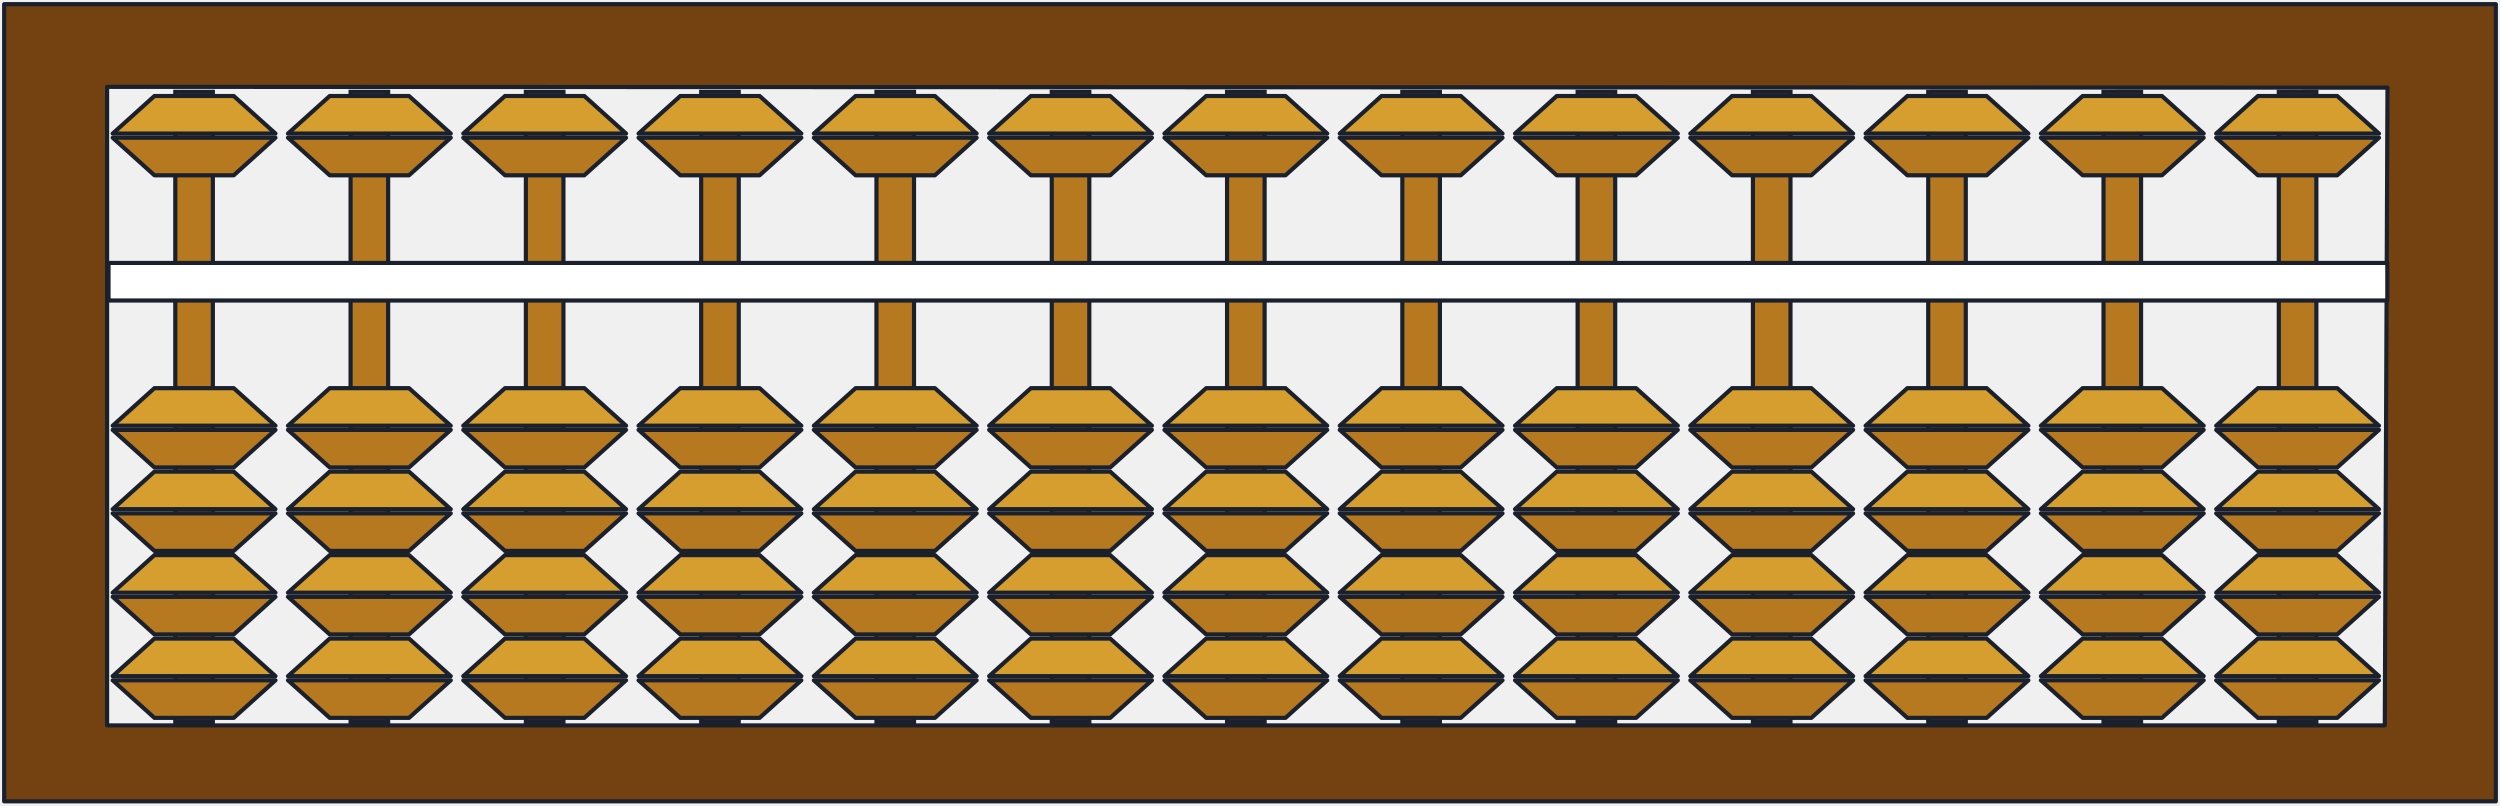
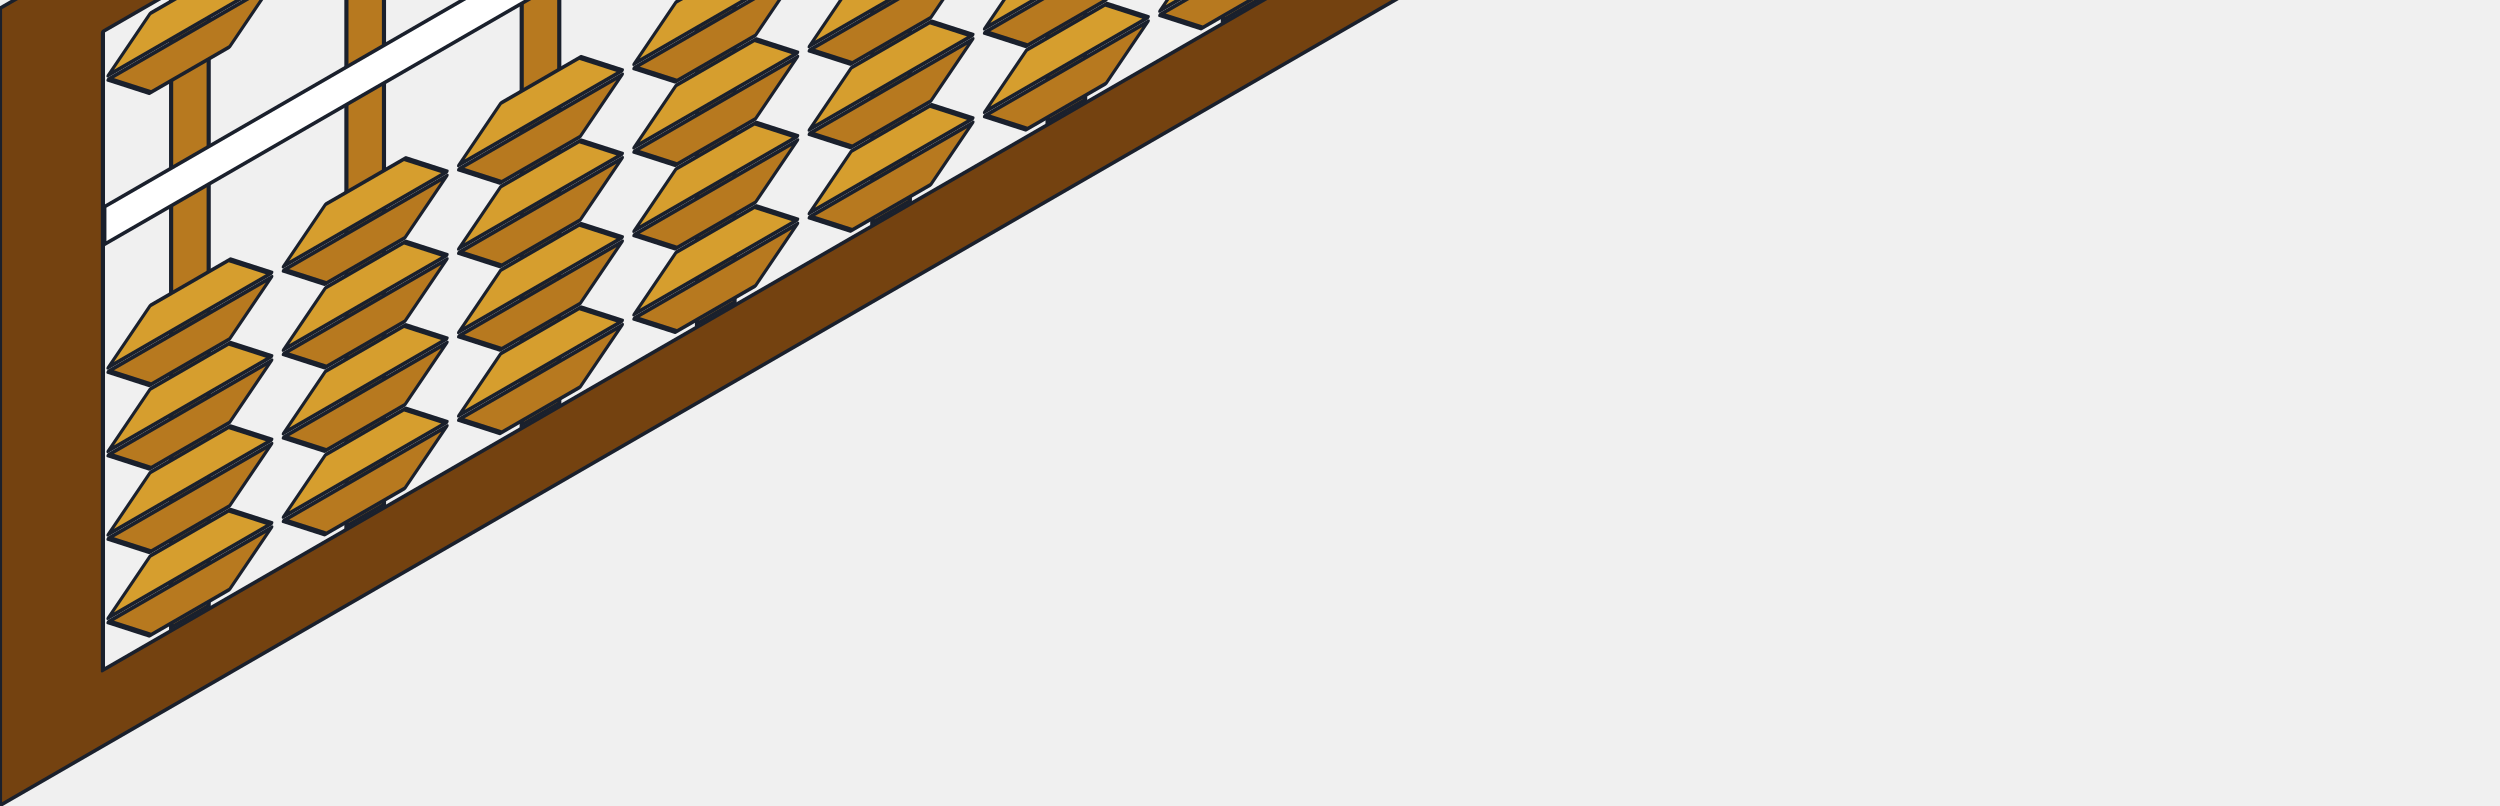
- <svg xmlns="http://www.w3.org/2000/svg" xmlns:xlink="http://www.w3.org/1999/xlink" width="599" height="193" fill="none">
-   <style>.B{fill:#b7791f}.C{fill:#d69e2e}.D{stroke-linejoin:round}</style>
-   <g stroke="#1a202c">
-     <path fill-rule="evenodd" d="M1 1h597v191H1V1zm24.66 19.804v153h545.736L572.043 21 25.66 20.804z" fill="#744210" class="D" />
-     <path d="M51 22v151h-9V22z" class="B" />
-     <g class="D">
-       <path d="M37 93l-10 9h39l-10-9H37z" class="C" />
-       <path d="M37 112l-10-9h39l-10 9H37z" class="B" />
-       <path d="M37 113l-10 9h39l-10-9H37z" class="C" />
-       <path d="M37 132l-10-9h39l-10 9H37z" class="B" />
-       <path d="M37 133l-10 9h39l-10-9H37z" class="C" />
-       <path d="M37 152l-10-9h39l-10 9H37z" class="B" />
-       <path d="M37 153l-10 9h39l-10-9H37z" class="C" />
-       <path d="M37 172l-10-9h39l-10 9H37z" class="B" />
-       <path d="M37 23l-10 9h39l-10-9H37z" class="C" />
-       <path d="M37 42l-10-9h39l-10 9H37z" class="B" />
+ <svg xmlns="http://www.w3.org/2000/svg" xmlns:xlink="http://www.w3.org/1999/xlink" width="599" height="193" fill="none" version="1.1" id="svg1139">
+   <style id="style815">.B{fill:#b7791f}.C{fill:#d69e2e}.D{stroke-linejoin:round}</style>
+   <g id="g1133" transform="matrix(1,-0.5773225,0,1,-1,1.560777)" style="stroke:#1a202c">
+     <path d="M 1,1 H 598 V 192 H 1 Z m 24.66,19.804 v 153 H 571.396 L 572.043,21 Z" class="D" id="path817" style="fill:#744210;fill-rule:evenodd;stroke-linejoin:round" />
+     <path d="M 51,22 V 173 H 42 V 22 Z" class="B" id="path819" style="fill:#b7791f" />
+     <g class="D" id="g841" style="stroke-linejoin:round">
+       <path d="m 37,93 -10,9 H 66 L 56,93 Z" class="C" id="path821" style="fill:#d69e2e" />
+       <path d="m 37,112 -10,-9 h 39 l -10,9 z" class="B" id="path823" style="fill:#b7791f" />
+       <path d="m 37,113 -10,9 h 39 l -10,-9 z" class="C" id="path825" style="fill:#d69e2e" />
+       <path d="m 37,132 -10,-9 h 39 l -10,9 z" class="B" id="path827" style="fill:#b7791f" />
+       <path d="m 37,133 -10,9 h 39 l -10,-9 z" class="C" id="path829" style="fill:#d69e2e" />
+       <path d="m 37,152 -10,-9 h 39 l -10,9 z" class="B" id="path831" style="fill:#b7791f" />
+       <path d="m 37,153 -10,9 h 39 l -10,-9 z" class="C" id="path833" style="fill:#d69e2e" />
+       <path d="m 37,172 -10,-9 h 39 l -10,9 z" class="B" id="path835" style="fill:#b7791f" />
+       <path d="M 37,23 27,32 H 66 L 56,23 Z" class="C" id="path837" style="fill:#d69e2e" />
+       <path d="M 37,42 27,33 h 39 l -10,9 z" class="B" id="path839" style="fill:#b7791f" />
    </g>
-     <path d="M93 22v151h-9V22z" class="B" />
-     <g class="D">
-       <path d="M79 93l-10 9h39l-10-9H79z" class="C" />
-       <path d="M79 112l-10-9h39l-10 9H79z" class="B" />
-       <path d="M79 113l-10 9h39l-10-9H79z" class="C" />
-       <path d="M79 132l-10-9h39l-10 9H79z" class="B" />
-       <path d="M79 133l-10 9h39l-10-9H79z" class="C" />
-       <path d="M79 152l-10-9h39l-10 9H79z" class="B" />
-       <path d="M79 153l-10 9h39l-10-9H79z" class="C" />
-       <path d="M79 172l-10-9h39l-10 9H79z" class="B" />
-       <path d="M79 23l-10 9h39l-10-9H79z" class="C" />
-       <path d="M79 42l-10-9h39l-10 9H79z" class="B" />
+     <path d="M 93,22 V 173 H 84 V 22 Z" class="B" id="path843" style="fill:#b7791f" />
+     <g class="D" id="g865" style="stroke-linejoin:round">
+       <path d="m 79,93 -10,9 h 39 L 98,93 Z" class="C" id="path845" style="fill:#d69e2e" />
+       <path d="m 79,112 -10,-9 h 39 l -10,9 z" class="B" id="path847" style="fill:#b7791f" />
+       <path d="m 79,113 -10,9 h 39 l -10,-9 z" class="C" id="path849" style="fill:#d69e2e" />
+       <path d="m 79,132 -10,-9 h 39 l -10,9 z" class="B" id="path851" style="fill:#b7791f" />
+       <path d="m 79,133 -10,9 h 39 l -10,-9 z" class="C" id="path853" style="fill:#d69e2e" />
+       <path d="m 79,152 -10,-9 h 39 l -10,9 z" class="B" id="path855" style="fill:#b7791f" />
+       <path d="m 79,153 -10,9 h 39 l -10,-9 z" class="C" id="path857" style="fill:#d69e2e" />
+       <path d="m 79,172 -10,-9 h 39 l -10,9 z" class="B" id="path859" style="fill:#b7791f" />
+       <path d="m 79,23 -10,9 h 39 L 98,23 Z" class="C" id="path861" style="fill:#d69e2e" />
+       <path d="M 79,42 69,33 h 39 l -10,9 z" class="B" id="path863" style="fill:#b7791f" />
    </g>
-     <path d="M135 22v151h-9V22z" class="B" />
-     <g class="D">
-       <use xlink:href="#B" class="C" />
-       <use xlink:href="#C" class="B" />
-       <use xlink:href="#B" y="20" class="C" />
-       <use xlink:href="#C" y="20" class="B" />
-       <use xlink:href="#B" y="40" class="C" />
-       <use xlink:href="#C" y="40" class="B" />
-       <use xlink:href="#B" y="60" class="C" />
-       <use xlink:href="#C" y="60" class="B" />
-       <use xlink:href="#B" y="-70" class="C" />
-       <use xlink:href="#C" y="-70" class="B" />
+     <path d="m 135,22 v 151 h -9 V 22 Z" class="B" id="path867" style="fill:#b7791f" />
+     <g class="D" id="g889" style="stroke-linejoin:round">
+       <use xlink:href="#B" class="C" id="use869" style="fill:#d69e2e" x="0" y="0" width="100%" height="100%" />
+       <use xlink:href="#C" class="B" id="use871" style="fill:#b7791f" x="0" y="0" width="100%" height="100%" />
+       <use xlink:href="#B" y="20" class="C" id="use873" style="fill:#d69e2e" x="0" width="100%" height="100%" />
+       <use xlink:href="#C" y="20" class="B" id="use875" style="fill:#b7791f" x="0" width="100%" height="100%" />
+       <use xlink:href="#B" y="40" class="C" id="use877" style="fill:#d69e2e" x="0" width="100%" height="100%" />
+       <use xlink:href="#C" y="40" class="B" id="use879" style="fill:#b7791f" x="0" width="100%" height="100%" />
+       <use xlink:href="#B" y="60" class="C" id="use881" style="fill:#d69e2e" x="0" width="100%" height="100%" />
+       <use xlink:href="#C" y="60" class="B" id="use883" style="fill:#b7791f" x="0" width="100%" height="100%" />
+       <use xlink:href="#B" y="-70" class="C" id="use885" style="fill:#d69e2e" x="0" width="100%" height="100%" />
+       <use xlink:href="#C" y="-70" class="B" id="use887" style="fill:#b7791f" x="0" width="100%" height="100%" />
    </g>
-     <path d="M177 22v151h-9V22z" class="B" />
-     <g class="D">
-       <use xlink:href="#B" x="42" class="C" />
-       <use xlink:href="#C" x="42" class="B" />
-       <use xlink:href="#B" x="42" y="20" class="C" />
-       <use xlink:href="#C" x="42" y="20" class="B" />
-       <use xlink:href="#B" x="42" y="40" class="C" />
-       <use xlink:href="#C" x="42" y="40" class="B" />
-       <use xlink:href="#B" x="42" y="60" class="C" />
-       <use xlink:href="#C" x="42" y="60" class="B" />
-       <use xlink:href="#B" x="42" y="-70" class="C" />
-       <use xlink:href="#C" x="42" y="-70" class="B" />
+     <path d="m 177,22 v 151 h -9 V 22 Z" class="B" id="path891" style="fill:#b7791f" />
+     <g class="D" id="g913" style="stroke-linejoin:round">
+       <use xlink:href="#B" x="42" class="C" id="use893" style="fill:#d69e2e" y="0" width="100%" height="100%" />
+       <use xlink:href="#C" x="42" class="B" id="use895" style="fill:#b7791f" y="0" width="100%" height="100%" />
+       <use xlink:href="#B" x="42" y="20" class="C" id="use897" style="fill:#d69e2e" width="100%" height="100%" />
+       <use xlink:href="#C" x="42" y="20" class="B" id="use899" style="fill:#b7791f" width="100%" height="100%" />
+       <use xlink:href="#B" x="42" y="40" class="C" id="use901" style="fill:#d69e2e" width="100%" height="100%" />
+       <use xlink:href="#C" x="42" y="40" class="B" id="use903" style="fill:#b7791f" width="100%" height="100%" />
+       <use xlink:href="#B" x="42" y="60" class="C" id="use905" style="fill:#d69e2e" width="100%" height="100%" />
+       <use xlink:href="#C" x="42" y="60" class="B" id="use907" style="fill:#b7791f" width="100%" height="100%" />
+       <use xlink:href="#B" x="42" y="-70" class="C" id="use909" style="fill:#d69e2e" width="100%" height="100%" />
+       <use xlink:href="#C" x="42" y="-70" class="B" id="use911" style="fill:#b7791f" width="100%" height="100%" />
    </g>
-     <path d="M219 22v151h-9V22z" class="B" />
-     <g class="D">
-       <use xlink:href="#B" x="84" class="C" />
-       <use xlink:href="#C" x="84" class="B" />
-       <use xlink:href="#B" x="84" y="20" class="C" />
-       <use xlink:href="#C" x="84" y="20" class="B" />
-       <use xlink:href="#B" x="84" y="40" class="C" />
-       <use xlink:href="#C" x="84" y="40" class="B" />
-       <use xlink:href="#B" x="84" y="60" class="C" />
-       <use xlink:href="#C" x="84" y="60" class="B" />
-       <use xlink:href="#B" x="84" y="-70" class="C" />
-       <use xlink:href="#C" x="84" y="-70" class="B" />
+     <path d="m 219,22 v 151 h -9 V 22 Z" class="B" id="path915" style="fill:#b7791f" />
+     <g class="D" id="g937" style="stroke-linejoin:round">
+       <use xlink:href="#B" x="84" class="C" id="use917" style="fill:#d69e2e" y="0" width="100%" height="100%" />
+       <use xlink:href="#C" x="84" class="B" id="use919" style="fill:#b7791f" y="0" width="100%" height="100%" />
+       <use xlink:href="#B" x="84" y="20" class="C" id="use921" style="fill:#d69e2e" width="100%" height="100%" />
+       <use xlink:href="#C" x="84" y="20" class="B" id="use923" style="fill:#b7791f" width="100%" height="100%" />
+       <use xlink:href="#B" x="84" y="40" class="C" id="use925" style="fill:#d69e2e" width="100%" height="100%" />
+       <use xlink:href="#C" x="84" y="40" class="B" id="use927" style="fill:#b7791f" width="100%" height="100%" />
+       <use xlink:href="#B" x="84" y="60" class="C" id="use929" style="fill:#d69e2e" width="100%" height="100%" />
+       <use xlink:href="#C" x="84" y="60" class="B" id="use931" style="fill:#b7791f" width="100%" height="100%" />
+       <use xlink:href="#B" x="84" y="-70" class="C" id="use933" style="fill:#d69e2e" width="100%" height="100%" />
+       <use xlink:href="#C" x="84" y="-70" class="B" id="use935" style="fill:#b7791f" width="100%" height="100%" />
    </g>
-     <path d="M261 22v151h-9V22z" class="B" />
-     <g class="D">
-       <use xlink:href="#B" x="126" class="C" />
-       <use xlink:href="#C" x="126" class="B" />
-       <use xlink:href="#B" x="126" y="20" class="C" />
-       <use xlink:href="#C" x="126" y="20" class="B" />
-       <use xlink:href="#B" x="126" y="40" class="C" />
-       <use xlink:href="#C" x="126" y="40" class="B" />
-       <use xlink:href="#B" x="126" y="60" class="C" />
-       <use xlink:href="#C" x="126" y="60" class="B" />
-       <use xlink:href="#B" x="126" y="-70" class="C" />
-       <use xlink:href="#C" x="126" y="-70" class="B" />
+     <path d="m 261,22 v 151 h -9 V 22 Z" class="B" id="path939" style="fill:#b7791f" />
+     <g class="D" id="g961" style="stroke-linejoin:round">
+       <use xlink:href="#B" x="126" class="C" id="use941" style="fill:#d69e2e" y="0" width="100%" height="100%" />
+       <use xlink:href="#C" x="126" class="B" id="use943" style="fill:#b7791f" y="0" width="100%" height="100%" />
+       <use xlink:href="#B" x="126" y="20" class="C" id="use945" style="fill:#d69e2e" width="100%" height="100%" />
+       <use xlink:href="#C" x="126" y="20" class="B" id="use947" style="fill:#b7791f" width="100%" height="100%" />
+       <use xlink:href="#B" x="126" y="40" class="C" id="use949" style="fill:#d69e2e" width="100%" height="100%" />
+       <use xlink:href="#C" x="126" y="40" class="B" id="use951" style="fill:#b7791f" width="100%" height="100%" />
+       <use xlink:href="#B" x="126" y="60" class="C" id="use953" style="fill:#d69e2e" width="100%" height="100%" />
+       <use xlink:href="#C" x="126" y="60" class="B" id="use955" style="fill:#b7791f" width="100%" height="100%" />
+       <use xlink:href="#B" x="126" y="-70" class="C" id="use957" style="fill:#d69e2e" width="100%" height="100%" />
+       <use xlink:href="#C" x="126" y="-70" class="B" id="use959" style="fill:#b7791f" width="100%" height="100%" />
    </g>
-     <path d="M303 22v151h-9V22z" class="B" />
-     <g class="D">
-       <use xlink:href="#B" x="168" class="C" />
-       <use xlink:href="#C" x="168" class="B" />
-       <use xlink:href="#B" x="168" y="20" class="C" />
-       <use xlink:href="#C" x="168" y="20" class="B" />
-       <use xlink:href="#B" x="168" y="40" class="C" />
-       <use xlink:href="#C" x="168" y="40" class="B" />
-       <use xlink:href="#B" x="168" y="60" class="C" />
-       <use xlink:href="#C" x="168" y="60" class="B" />
-       <use xlink:href="#B" x="168" y="-70" class="C" />
-       <use xlink:href="#C" x="168" y="-70" class="B" />
+     <path d="m 303,22 v 151 h -9 V 22 Z" class="B" id="path963" style="fill:#b7791f" />
+     <g class="D" id="g985" style="stroke-linejoin:round">
+       <use xlink:href="#B" x="168" class="C" id="use965" style="fill:#d69e2e" y="0" width="100%" height="100%" />
+       <use xlink:href="#C" x="168" class="B" id="use967" style="fill:#b7791f" y="0" width="100%" height="100%" />
+       <use xlink:href="#B" x="168" y="20" class="C" id="use969" style="fill:#d69e2e" width="100%" height="100%" />
+       <use xlink:href="#C" x="168" y="20" class="B" id="use971" style="fill:#b7791f" width="100%" height="100%" />
+       <use xlink:href="#B" x="168" y="40" class="C" id="use973" style="fill:#d69e2e" width="100%" height="100%" />
+       <use xlink:href="#C" x="168" y="40" class="B" id="use975" style="fill:#b7791f" width="100%" height="100%" />
+       <use xlink:href="#B" x="168" y="60" class="C" id="use977" style="fill:#d69e2e" width="100%" height="100%" />
+       <use xlink:href="#C" x="168" y="60" class="B" id="use979" style="fill:#b7791f" width="100%" height="100%" />
+       <use xlink:href="#B" x="168" y="-70" class="C" id="use981" style="fill:#d69e2e" width="100%" height="100%" />
+       <use xlink:href="#C" x="168" y="-70" class="B" id="use983" style="fill:#b7791f" width="100%" height="100%" />
    </g>
-     <path d="M345 22v151h-9V22z" class="B" />
-     <g class="D">
-       <use xlink:href="#B" x="210" class="C" />
-       <use xlink:href="#C" x="210" class="B" />
-       <use xlink:href="#B" x="210" y="20" class="C" />
-       <use xlink:href="#C" x="210" y="20" class="B" />
-       <use xlink:href="#B" x="210" y="40" class="C" />
-       <use xlink:href="#C" x="210" y="40" class="B" />
-       <use xlink:href="#B" x="210" y="60" class="C" />
-       <use xlink:href="#C" x="210" y="60" class="B" />
-       <use xlink:href="#B" x="210" y="-70" class="C" />
-       <use xlink:href="#C" x="210" y="-70" class="B" />
+     <path d="m 345,22 v 151 h -9 V 22 Z" class="B" id="path987" style="fill:#b7791f" />
+     <g class="D" id="g1009" style="stroke-linejoin:round">
+       <use xlink:href="#B" x="210" class="C" id="use989" style="fill:#d69e2e" y="0" width="100%" height="100%" />
+       <use xlink:href="#C" x="210" class="B" id="use991" style="fill:#b7791f" y="0" width="100%" height="100%" />
+       <use xlink:href="#B" x="210" y="20" class="C" id="use993" style="fill:#d69e2e" width="100%" height="100%" />
+       <use xlink:href="#C" x="210" y="20" class="B" id="use995" style="fill:#b7791f" width="100%" height="100%" />
+       <use xlink:href="#B" x="210" y="40" class="C" id="use997" style="fill:#d69e2e" width="100%" height="100%" />
+       <use xlink:href="#C" x="210" y="40" class="B" id="use999" style="fill:#b7791f" width="100%" height="100%" />
+       <use xlink:href="#B" x="210" y="60" class="C" id="use1001" style="fill:#d69e2e" width="100%" height="100%" />
+       <use xlink:href="#C" x="210" y="60" class="B" id="use1003" style="fill:#b7791f" width="100%" height="100%" />
+       <use xlink:href="#B" x="210" y="-70" class="C" id="use1005" style="fill:#d69e2e" width="100%" height="100%" />
+       <use xlink:href="#C" x="210" y="-70" class="B" id="use1007" style="fill:#b7791f" width="100%" height="100%" />
    </g>
-     <path d="M387 22v151h-9V22z" class="B" />
-     <g class="D">
-       <use xlink:href="#B" x="252" class="C" />
-       <use xlink:href="#C" x="252" class="B" />
-       <use xlink:href="#B" x="252" y="20" class="C" />
-       <use xlink:href="#C" x="252" y="20" class="B" />
-       <use xlink:href="#B" x="252" y="40" class="C" />
-       <use xlink:href="#C" x="252" y="40" class="B" />
-       <use xlink:href="#B" x="252" y="60" class="C" />
-       <use xlink:href="#C" x="252" y="60" class="B" />
-       <use xlink:href="#B" x="252" y="-70" class="C" />
-       <use xlink:href="#C" x="252" y="-70" class="B" />
+     <path d="m 387,22 v 151 h -9 V 22 Z" class="B" id="path1011" style="fill:#b7791f" />
+     <g class="D" id="g1033" style="stroke-linejoin:round">
+       <use xlink:href="#B" x="252" class="C" id="use1013" style="fill:#d69e2e" y="0" width="100%" height="100%" />
+       <use xlink:href="#C" x="252" class="B" id="use1015" style="fill:#b7791f" y="0" width="100%" height="100%" />
+       <use xlink:href="#B" x="252" y="20" class="C" id="use1017" style="fill:#d69e2e" width="100%" height="100%" />
+       <use xlink:href="#C" x="252" y="20" class="B" id="use1019" style="fill:#b7791f" width="100%" height="100%" />
+       <use xlink:href="#B" x="252" y="40" class="C" id="use1021" style="fill:#d69e2e" width="100%" height="100%" />
+       <use xlink:href="#C" x="252" y="40" class="B" id="use1023" style="fill:#b7791f" width="100%" height="100%" />
+       <use xlink:href="#B" x="252" y="60" class="C" id="use1025" style="fill:#d69e2e" width="100%" height="100%" />
+       <use xlink:href="#C" x="252" y="60" class="B" id="use1027" style="fill:#b7791f" width="100%" height="100%" />
+       <use xlink:href="#B" x="252" y="-70" class="C" id="use1029" style="fill:#d69e2e" width="100%" height="100%" />
+       <use xlink:href="#C" x="252" y="-70" class="B" id="use1031" style="fill:#b7791f" width="100%" height="100%" />
    </g>
-     <path d="M429 22v151h-9V22z" class="B" />
-     <g class="D">
-       <use xlink:href="#B" x="294" class="C" />
-       <use xlink:href="#C" x="294" class="B" />
-       <use xlink:href="#B" x="294" y="20" class="C" />
-       <use xlink:href="#C" x="294" y="20" class="B" />
-       <use xlink:href="#B" x="294" y="40" class="C" />
-       <use xlink:href="#C" x="294" y="40" class="B" />
-       <use xlink:href="#B" x="294" y="60" class="C" />
-       <use xlink:href="#C" x="294" y="60" class="B" />
-       <use xlink:href="#B" x="294" y="-70" class="C" />
-       <use xlink:href="#C" x="294" y="-70" class="B" />
+     <path d="m 429,22 v 151 h -9 V 22 Z" class="B" id="path1035" style="fill:#b7791f" />
+     <g class="D" id="g1057" style="stroke-linejoin:round">
+       <use xlink:href="#B" x="294" class="C" id="use1037" style="fill:#d69e2e" y="0" width="100%" height="100%" />
+       <use xlink:href="#C" x="294" class="B" id="use1039" style="fill:#b7791f" y="0" width="100%" height="100%" />
+       <use xlink:href="#B" x="294" y="20" class="C" id="use1041" style="fill:#d69e2e" width="100%" height="100%" />
+       <use xlink:href="#C" x="294" y="20" class="B" id="use1043" style="fill:#b7791f" width="100%" height="100%" />
+       <use xlink:href="#B" x="294" y="40" class="C" id="use1045" style="fill:#d69e2e" width="100%" height="100%" />
+       <use xlink:href="#C" x="294" y="40" class="B" id="use1047" style="fill:#b7791f" width="100%" height="100%" />
+       <use xlink:href="#B" x="294" y="60" class="C" id="use1049" style="fill:#d69e2e" width="100%" height="100%" />
+       <use xlink:href="#C" x="294" y="60" class="B" id="use1051" style="fill:#b7791f" width="100%" height="100%" />
+       <use xlink:href="#B" x="294" y="-70" class="C" id="use1053" style="fill:#d69e2e" width="100%" height="100%" />
+       <use xlink:href="#C" x="294" y="-70" class="B" id="use1055" style="fill:#b7791f" width="100%" height="100%" />
    </g>
-     <path d="M471 22v151h-9V22z" class="B" />
-     <g class="D">
-       <use xlink:href="#B" x="336" class="C" />
-       <use xlink:href="#C" x="336" class="B" />
-       <use xlink:href="#B" x="336" y="20" class="C" />
-       <use xlink:href="#C" x="336" y="20" class="B" />
-       <use xlink:href="#B" x="336" y="40" class="C" />
-       <use xlink:href="#C" x="336" y="40" class="B" />
-       <use xlink:href="#B" x="336" y="60" class="C" />
-       <use xlink:href="#C" x="336" y="60" class="B" />
-       <use xlink:href="#B" x="336" y="-70" class="C" />
-       <use xlink:href="#C" x="336" y="-70" class="B" />
+     <path d="m 471,22 v 151 h -9 V 22 Z" class="B" id="path1059" style="fill:#b7791f" />
+     <g class="D" id="g1081" style="stroke-linejoin:round">
+       <use xlink:href="#B" x="336" class="C" id="use1061" style="fill:#d69e2e" y="0" width="100%" height="100%" />
+       <use xlink:href="#C" x="336" class="B" id="use1063" style="fill:#b7791f" y="0" width="100%" height="100%" />
+       <use xlink:href="#B" x="336" y="20" class="C" id="use1065" style="fill:#d69e2e" width="100%" height="100%" />
+       <use xlink:href="#C" x="336" y="20" class="B" id="use1067" style="fill:#b7791f" width="100%" height="100%" />
+       <use xlink:href="#B" x="336" y="40" class="C" id="use1069" style="fill:#d69e2e" width="100%" height="100%" />
+       <use xlink:href="#C" x="336" y="40" class="B" id="use1071" style="fill:#b7791f" width="100%" height="100%" />
+       <use xlink:href="#B" x="336" y="60" class="C" id="use1073" style="fill:#d69e2e" width="100%" height="100%" />
+       <use xlink:href="#C" x="336" y="60" class="B" id="use1075" style="fill:#b7791f" width="100%" height="100%" />
+       <use xlink:href="#B" x="336" y="-70" class="C" id="use1077" style="fill:#d69e2e" width="100%" height="100%" />
+       <use xlink:href="#C" x="336" y="-70" class="B" id="use1079" style="fill:#b7791f" width="100%" height="100%" />
    </g>
-     <path d="M513 22v151h-9V22z" class="B" />
-     <g class="D">
-       <use xlink:href="#B" x="378" class="C" />
-       <use xlink:href="#C" x="378" class="B" />
-       <use xlink:href="#B" x="378" y="20" class="C" />
-       <use xlink:href="#C" x="378" y="20" class="B" />
-       <use xlink:href="#B" x="378" y="40" class="C" />
-       <use xlink:href="#C" x="378" y="40" class="B" />
-       <use xlink:href="#B" x="378" y="60" class="C" />
-       <use xlink:href="#C" x="378" y="60" class="B" />
-       <use xlink:href="#B" x="378" y="-70" class="C" />
-       <use xlink:href="#C" x="378" y="-70" class="B" />
+     <path d="m 513,22 v 151 h -9 V 22 Z" class="B" id="path1083" style="fill:#b7791f" />
+     <g class="D" id="g1105" style="stroke-linejoin:round">
+       <use xlink:href="#B" x="378" class="C" id="use1085" style="fill:#d69e2e" y="0" width="100%" height="100%" />
+       <use xlink:href="#C" x="378" class="B" id="use1087" style="fill:#b7791f" y="0" width="100%" height="100%" />
+       <use xlink:href="#B" x="378" y="20" class="C" id="use1089" style="fill:#d69e2e" width="100%" height="100%" />
+       <use xlink:href="#C" x="378" y="20" class="B" id="use1091" style="fill:#b7791f" width="100%" height="100%" />
+       <use xlink:href="#B" x="378" y="40" class="C" id="use1093" style="fill:#d69e2e" width="100%" height="100%" />
+       <use xlink:href="#C" x="378" y="40" class="B" id="use1095" style="fill:#b7791f" width="100%" height="100%" />
+       <use xlink:href="#B" x="378" y="60" class="C" id="use1097" style="fill:#d69e2e" width="100%" height="100%" />
+       <use xlink:href="#C" x="378" y="60" class="B" id="use1099" style="fill:#b7791f" width="100%" height="100%" />
+       <use xlink:href="#B" x="378" y="-70" class="C" id="use1101" style="fill:#d69e2e" width="100%" height="100%" />
+       <use xlink:href="#C" x="378" y="-70" class="B" id="use1103" style="fill:#b7791f" width="100%" height="100%" />
    </g>
-     <path d="M555 22v151h-9V22z" class="B" />
-     <g class="D">
-       <use xlink:href="#B" x="420" class="C" />
-       <use xlink:href="#C" x="420" class="B" />
-       <use xlink:href="#B" x="420" y="20" class="C" />
-       <use xlink:href="#C" x="420" y="20" class="B" />
-       <use xlink:href="#B" x="420" y="40" class="C" />
-       <use xlink:href="#C" x="420" y="40" class="B" />
-       <use xlink:href="#B" x="420" y="60" class="C" />
-       <use xlink:href="#C" x="420" y="60" class="B" />
-       <use xlink:href="#B" x="420" y="-70" class="C" />
-       <use xlink:href="#C" x="420" y="-70" class="B" />
-       <path fill="#fff" d="M26 63h546v9H26z" />
+     <path d="m 555,22 v 151 h -9 V 22 Z" class="B" id="path1107" style="fill:#b7791f" />
+     <g class="D" id="g1131" style="stroke-linejoin:round">
+       <use xlink:href="#B" x="420" class="C" id="use1109" style="fill:#d69e2e" y="0" width="100%" height="100%" />
+       <use xlink:href="#C" x="420" class="B" id="use1111" style="fill:#b7791f" y="0" width="100%" height="100%" />
+       <use xlink:href="#B" x="420" y="20" class="C" id="use1113" style="fill:#d69e2e" width="100%" height="100%" />
+       <use xlink:href="#C" x="420" y="20" class="B" id="use1115" style="fill:#b7791f" width="100%" height="100%" />
+       <use xlink:href="#B" x="420" y="40" class="C" id="use1117" style="fill:#d69e2e" width="100%" height="100%" />
+       <use xlink:href="#C" x="420" y="40" class="B" id="use1119" style="fill:#b7791f" width="100%" height="100%" />
+       <use xlink:href="#B" x="420" y="60" class="C" id="use1121" style="fill:#d69e2e" width="100%" height="100%" />
+       <use xlink:href="#C" x="420" y="60" class="B" id="use1123" style="fill:#b7791f" width="100%" height="100%" />
+       <use xlink:href="#B" x="420" y="-70" class="C" id="use1125" style="fill:#d69e2e" width="100%" height="100%" />
+       <use xlink:href="#C" x="420" y="-70" class="B" id="use1127" style="fill:#b7791f" width="100%" height="100%" />
+       <path d="m 26,63 h 546 v 9 H 26 Z" id="path1129" style="fill:#ffffff" />
    </g>
  </g>
-   <defs>
+   <defs id="defs1137">
    <path id="B" d="M121 93l-10 9h39l-10-9h-19z" />
    <path id="C" d="M121 112l-10-9h39l-10 9h-19z" />
  </defs>
</svg>
